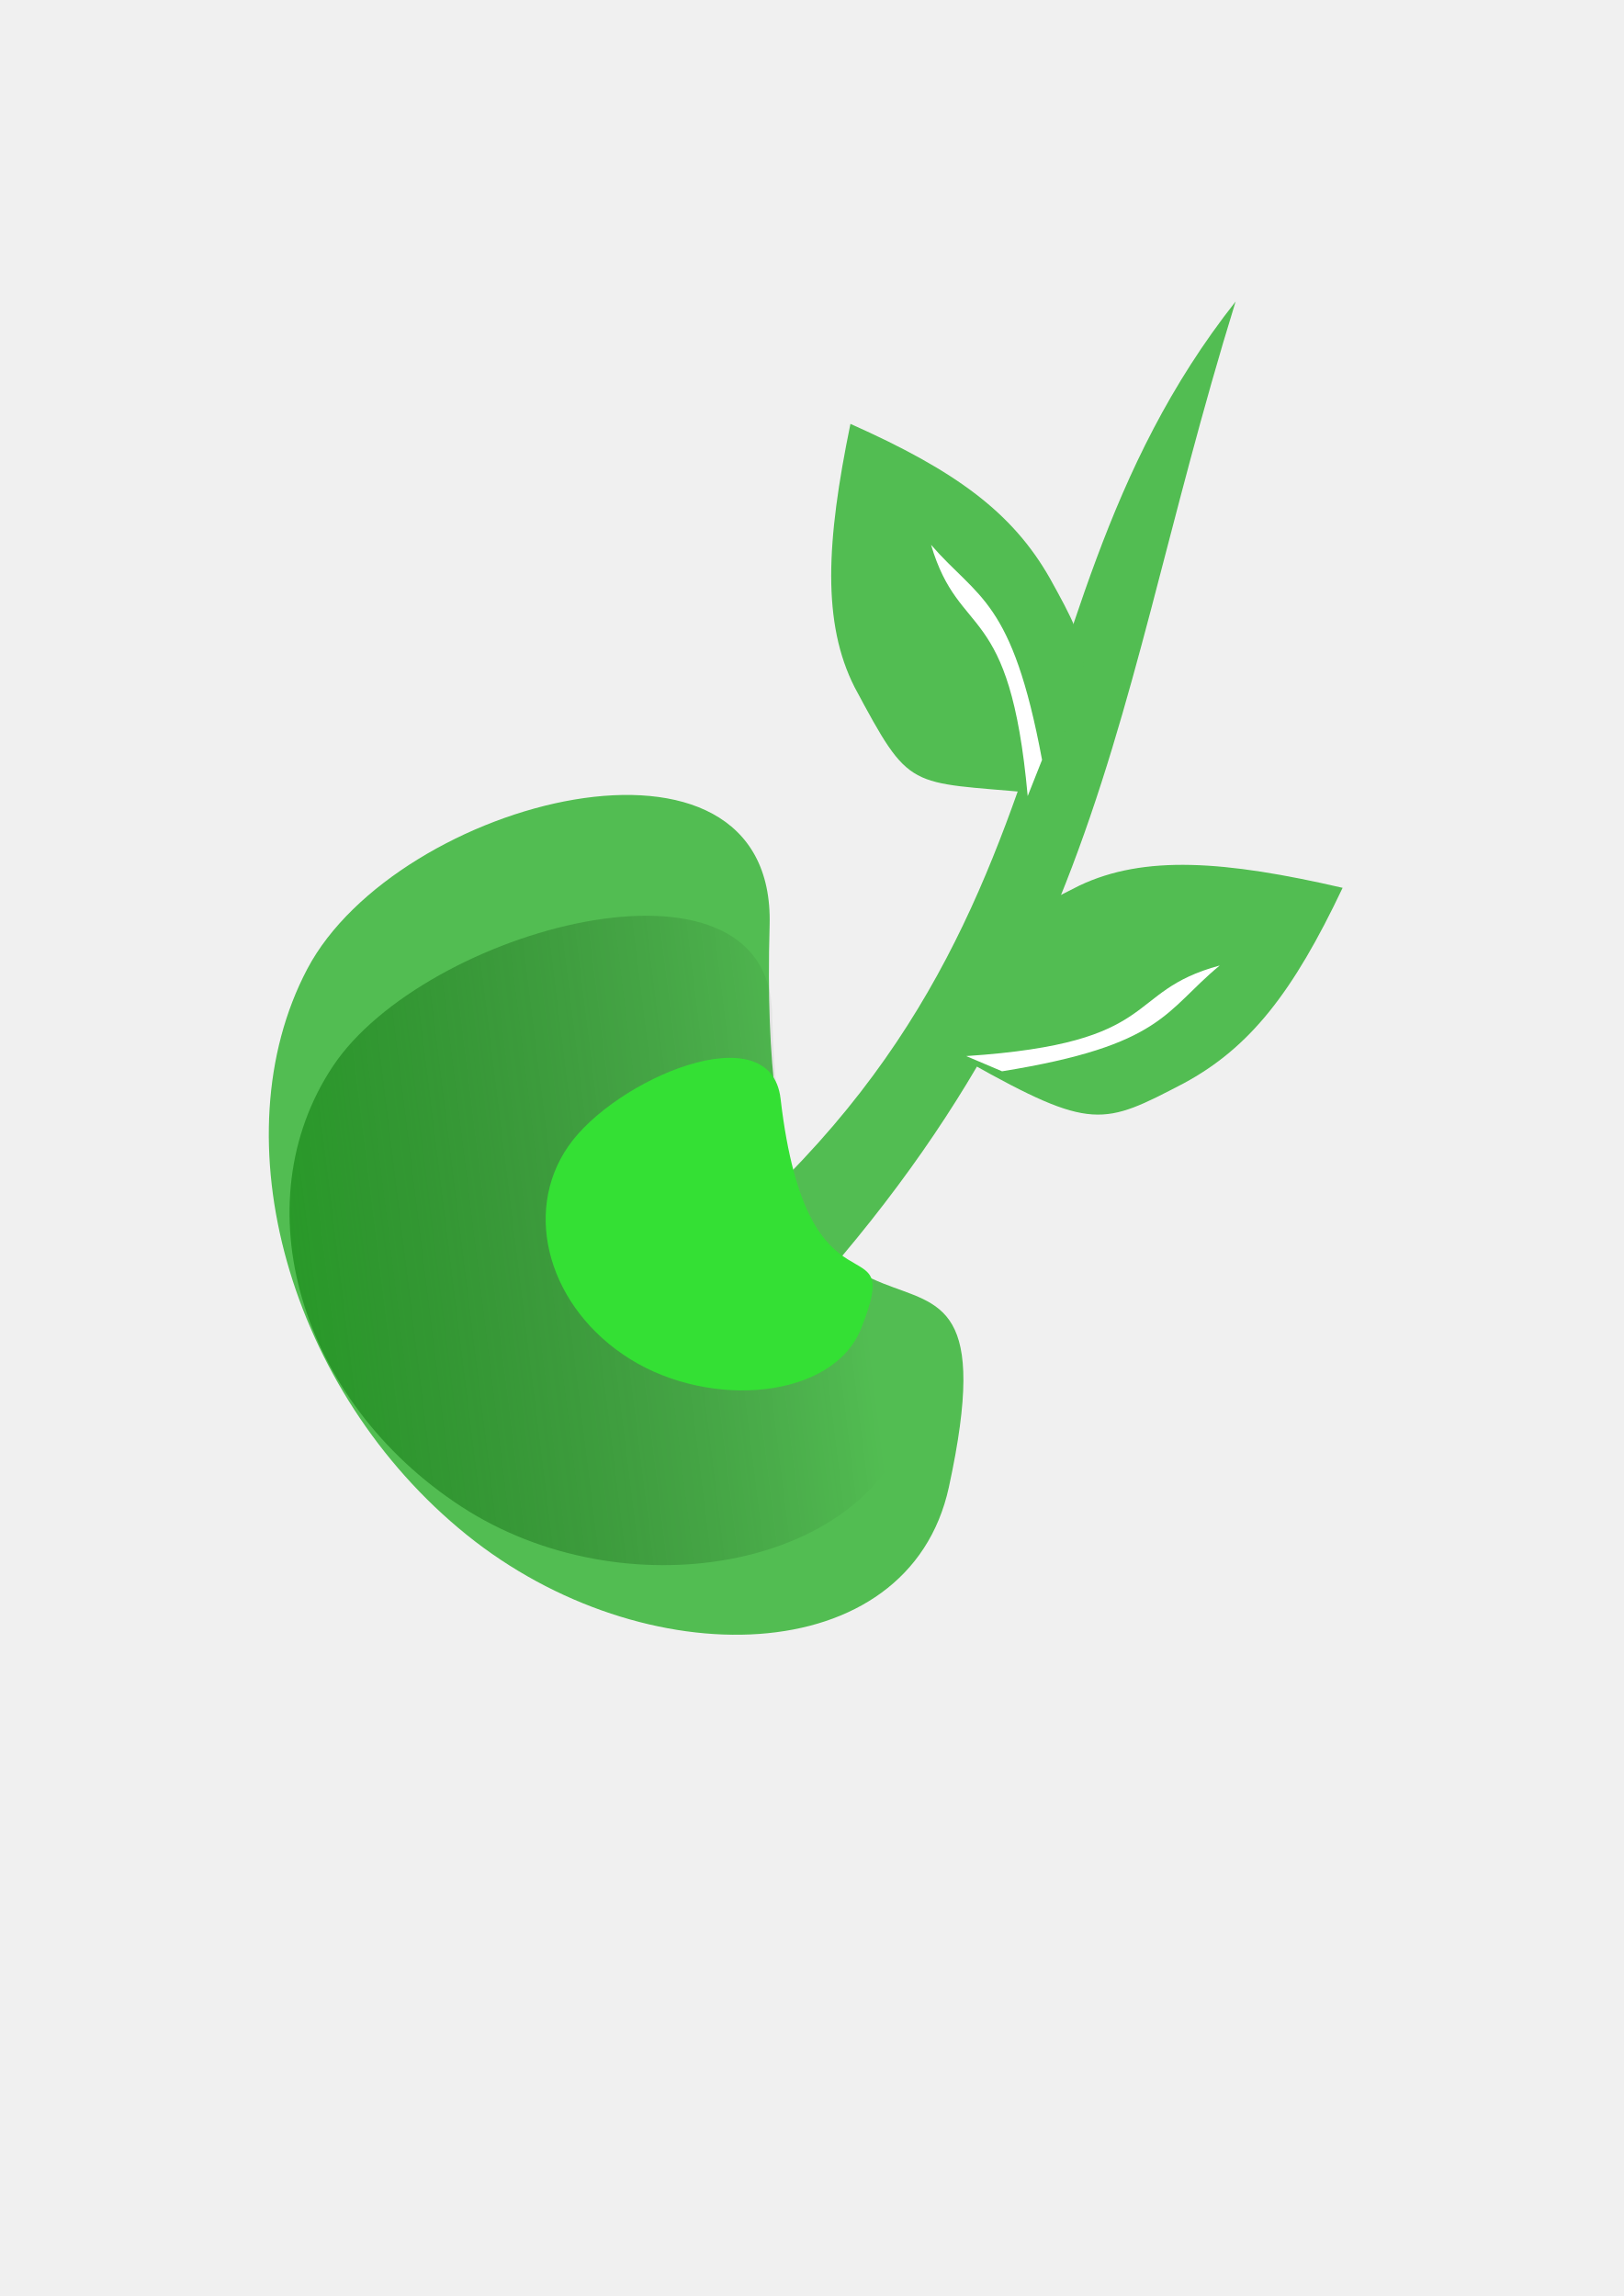
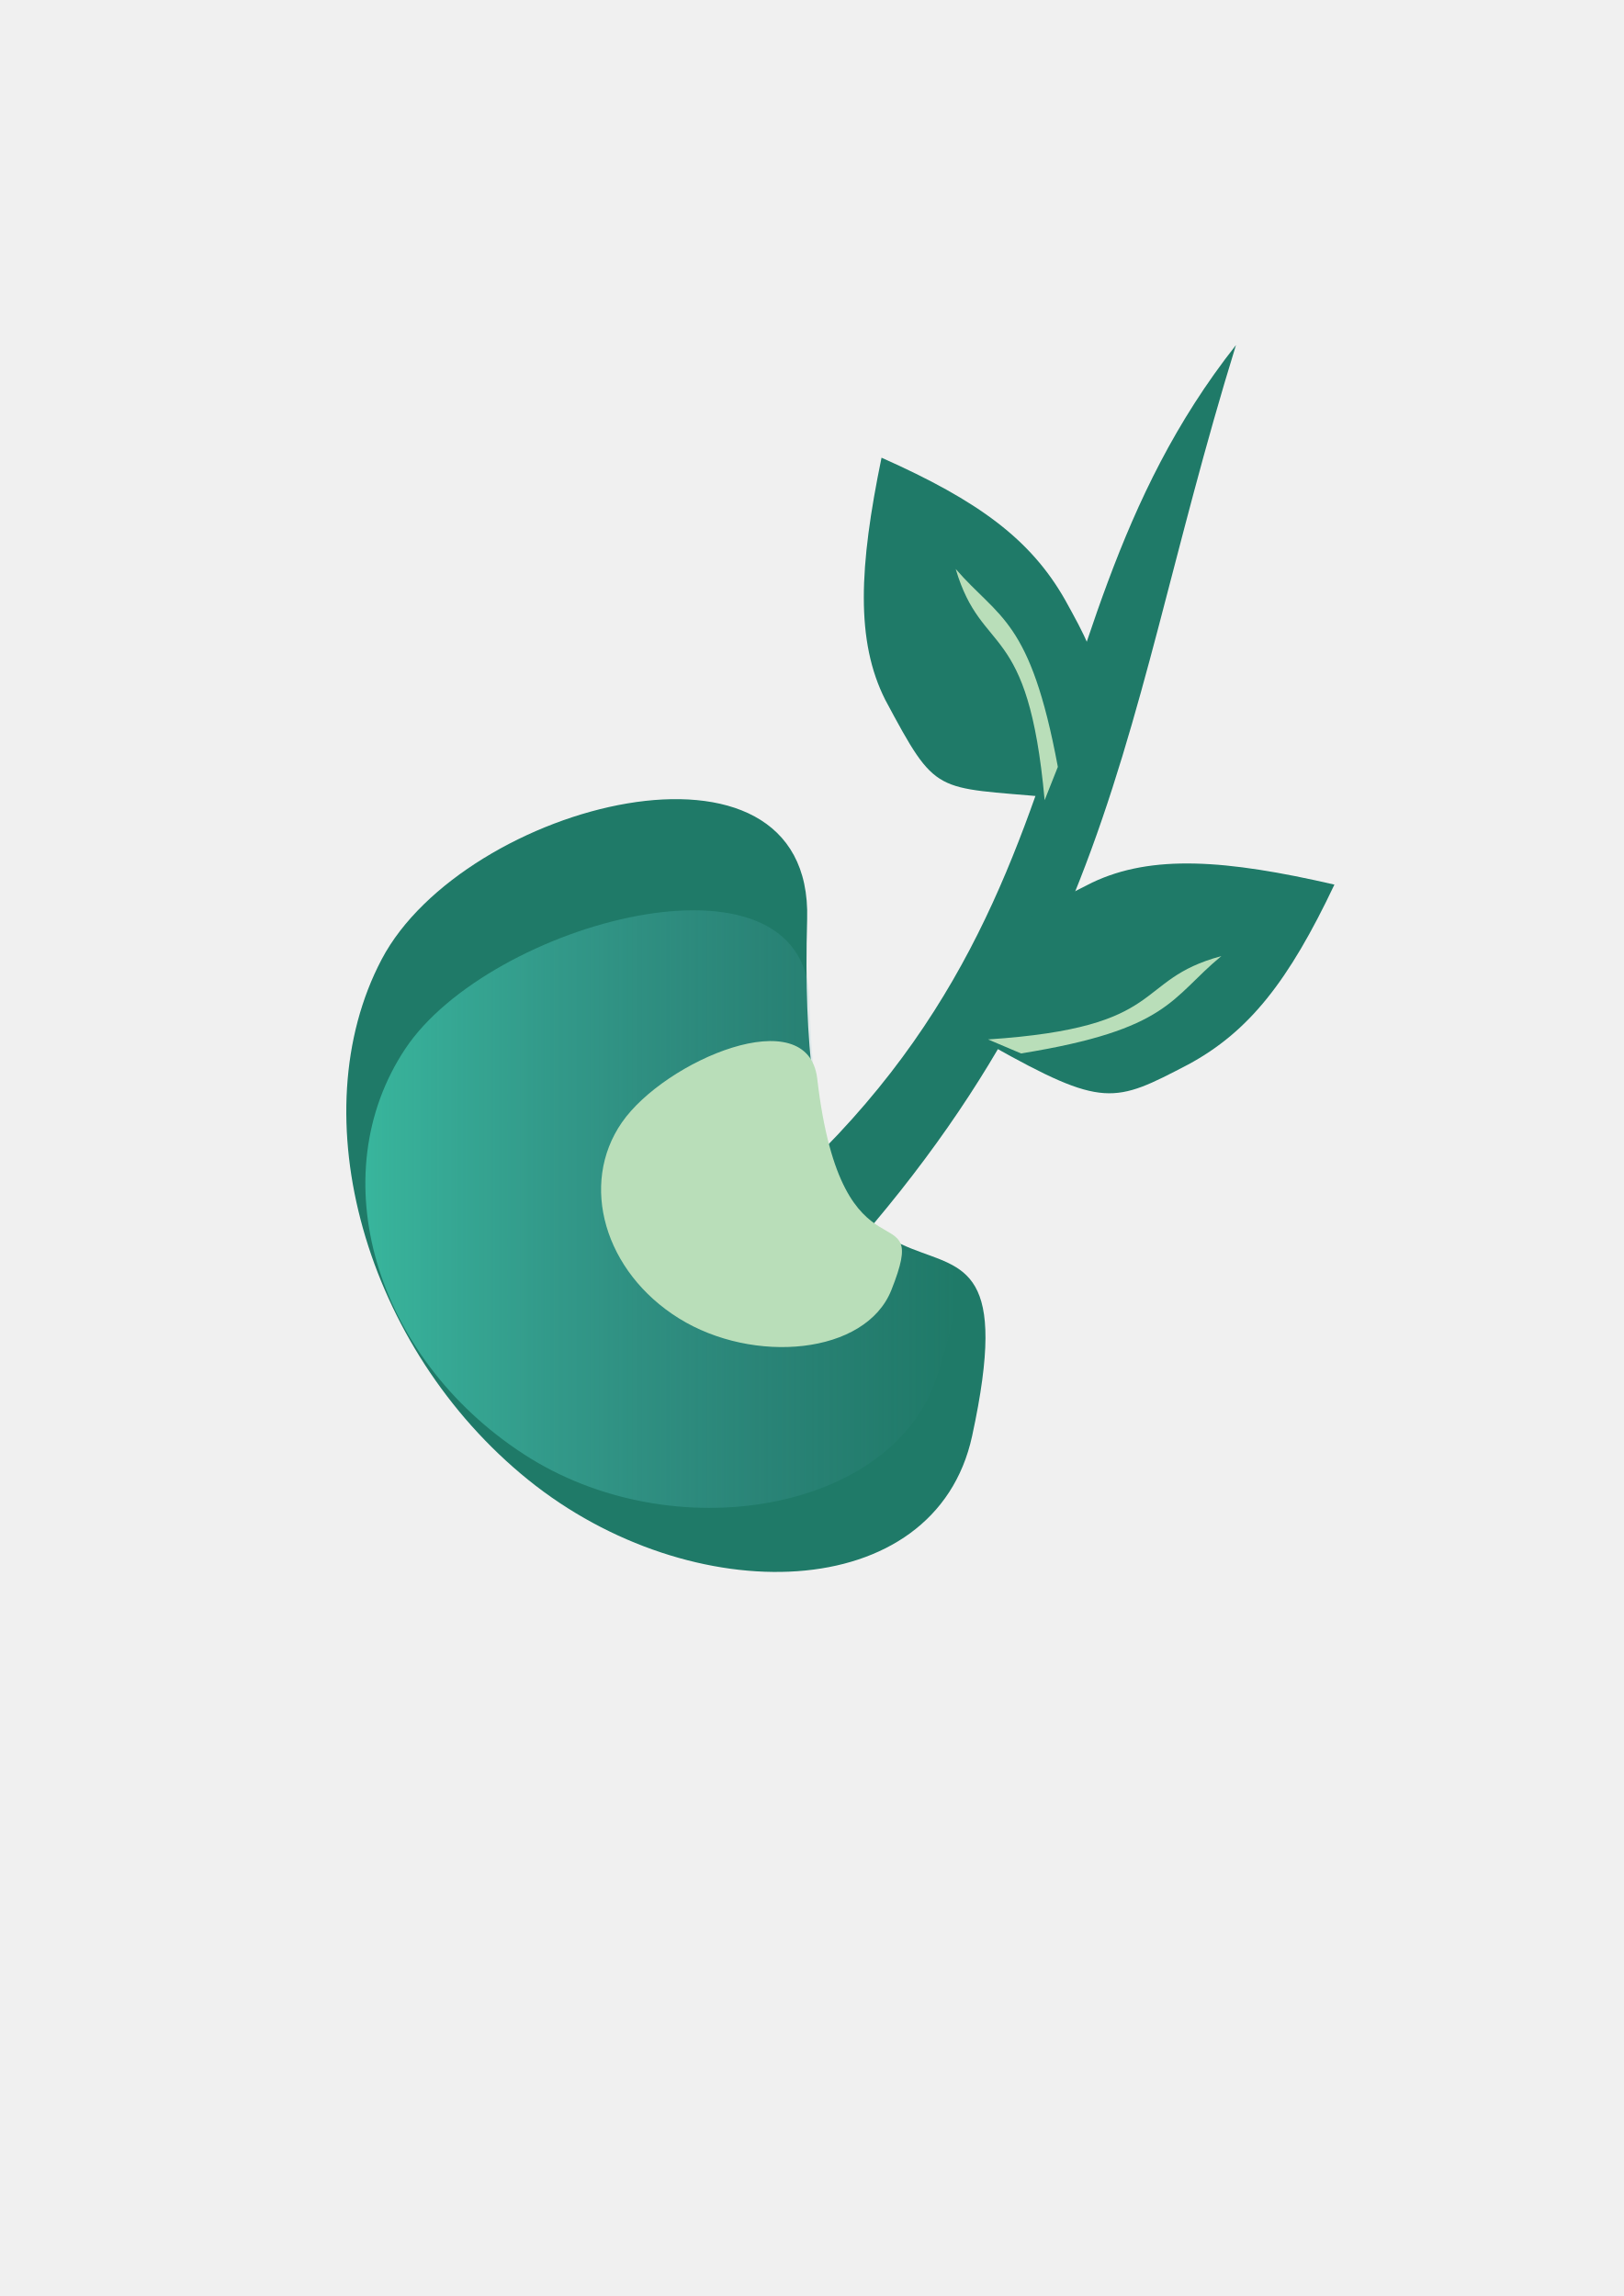
<svg xmlns="http://www.w3.org/2000/svg" xmlns:xlink="http://www.w3.org/1999/xlink" width="210mm" height="297mm" id="svg2" version="1.1">
  <defs id="defs4">
    <linearGradient id="linearGradient3933">
      <stop style="stop-color:#007500;stop-opacity:0.498;" offset="0" id="stop3937" />
      <stop id="stop3939" offset="1" style="stop-color:#000000;stop-opacity:0;" />
    </linearGradient>
    <linearGradient id="linearGradient3919">
      <stop style="stop-color:#ffffff;stop-opacity:1;" offset="0" id="stop3921" />
      <stop id="stop3931" offset="0.5" style="stop-color:#008000;stop-opacity:0.498;" />
      <stop style="stop-color:#008000;stop-opacity:0;" offset="1" id="stop3923" />
    </linearGradient>
    <linearGradient xlink:href="#linearGradient3933" id="linearGradient5530" gradientUnits="userSpaceOnUse" gradientTransform="matrix(3.279031,0,0,3.387849,122.1513,-1899.389)" x1="-1347.282" y1="680.158" x2="-1186.148" y2="659.599" />
    <linearGradient xlink:href="#linearGradient3933" id="linearGradient5620" gradientUnits="userSpaceOnUse" gradientTransform="matrix(1.698132,0,0,1.754486,2429.387,-584.5096)" x1="-1347.282" y1="680.158" x2="-1186.148" y2="659.599" />
+     <linearGradient gradientTransform="matrix(3.76056,0,0,3.76056,31.81682,-1680.542)" xlink:href="#linearGradient3933-7" id="linearGradient3775" x1="39.032" y1="604.078" x2="115.824" y2="604.078" gradientUnits="userSpaceOnUse" />
+     <linearGradient id="linearGradient3933-7">
+       <stop style="stop-color:#51f1d1;stop-opacity:0.498;" offset="0" id="stop3937-3" />
+       <stop id="stop3939-1" offset="1" style="stop-color:#679dbc;stop-opacity:0;" />
+     </linearGradient>
  </defs>
  <g id="layer1">
-     <path id="path5588" d="M 272.488,663.133 C 543.644,493.698 475.177,310.827 603.997,147.406 537.047,364.005 542.466,503.774 324.938,703.951 z" style="fill:#52bd52;fill-opacity:1;stroke:none" />
-     <g style="stroke:none" transform="matrix(0.5125896,0.07380882,-0.07380882,0.5125896,1256.051,225.4431)" id="g5590">
-       <path id="path5592" d="m -1088.873,563.772 c -32.234,104.41 -65.106,161.834 -122.187,204.087 -69.409,49.915 -79.171,57.163 -203.193,9.216 -3.237,-120.286 -13.329,-115.306 79.122,-179.959 56.41,-37.509 132.444,-42.925 246.257,-33.344 z" style="color:#000000;fill:#52bd52;fill-opacity:1;fill-rule:nonzero;stroke:none;stroke-width:10;marker:none;visibility:visible;display:inline;overflow:visible;enable-background:accumulate" />
-       <path id="path5594" d="m -1417.886,771.624 c 183.782,-39.013 137.377,-81.119 224.687,-118.747 -45.376,49.872 -41.704,82.054 -189.138,128.145 z" style="fill:#ffffff;fill-opacity:1;stroke:none" />
+     <g id="g3793">
+       <path style="fill:#1f7a68;fill-opacity:1;stroke:none" d="M 299.111,643.283 C 548.63,487.367 485.626,319.089 604.166,168.708 542.559,368.024 547.545,496.64 347.376,680.844 z" id="path5588-9" />
+       <path id="path5592-5" d="m 652.291,432.487 c -22.296,47.06 -41.701,71.913 -71.495,87.966 -36.13,18.83 -41.227,21.586 -96.47,-9.454 6.643,-56.957 1.544,-55.294 49.544,-79.51 29.156,-13.861 65.388,-11.252 118.421,0.997 z" style="color:#000000;fill:#1f7a68;fill-opacity:1;fill-rule:nonzero;stroke:none;stroke-width:10;marker:none;visibility:visible;display:inline;overflow:visible;enable-background:accumulate" />
+       <path id="path5594-6" d="m 482.982,508.182 c 89.337,-5.92 70.308,-28.932 114.047,-40.751 -24.791,20.442 -25.244,35.871 -97.917,47.598 z" style="fill:#b9deb9;fill-opacity:1;stroke:none" />
+       <path style="color:#000000;fill:#1f7a68;fill-opacity:1;fill-rule:nonzero;stroke:none;stroke-width:10;marker:none;visibility:visible;display:inline;overflow:visible;enable-background:accumulate" d="m 430.909,223.767 c 47.581,21.162 72.892,39.966 89.654,69.367 19.69,35.668 22.567,40.697 -7.139,96.668 -57.1,-5.276 -55.315,-0.219 -80.675,-47.624 -14.556,-28.815 -12.816,-65.099 -1.84,-118.411 z" id="path5598-6" />
+       <path style="fill:#b9deb9;fill-opacity:1;stroke:none" d="m 510.639,391.213 c -8.059,-89.17 -30.609,-69.595 -43.472,-113.038 21.031,24.294 36.466,24.377 49.931,96.749 z" id="path5600-6" />
+       <path style="fill:#1f7a68;fill-opacity:1;fill-rule:evenodd;stroke:none" d="m 394.552,449.406 c -7.363,258.056 116.5,87.198 80.646,252.645 -18.059,83.333 -137.294,85.808 -216.992,21.452 C 178.507,659.147 146.441,545.201 186.584,468.997 226.727,392.794 397.431,348.501 394.552,449.406 z" id="path5602-5" />
+       <path id="path5604-6" d="m 395.702,488.911 c 5.025,204.731 101.539,60.804 62.332,183.943 C 436.931,739.134 328.776,758.418 255.859,710.845 182.942,663.273 157.065,574.615 198.061,512.822 239.056,451.03 393.743,409.13 395.702,488.911 z" style="fill:url(#linearGradient3775);fill-opacity:1;fill-rule:evenodd;stroke:none" />
+       <path style="fill:#b9deb9;fill-opacity:1;fill-rule:evenodd;stroke:none" d="m 399.481,527.37 c 12.265,105.573 56.348,52.742 36.237,103.344 -12.579,31.652 -67.466,36.473 -103.84,13.842 -36.373,-22.631 -48.856,-65.521 -27.88,-95.797 20.975,-30.276 90.986,-60.1 95.483,-21.389 z" id="path5606-4" />
    </g>
-     <g style="stroke:none" id="g5596" transform="matrix(0.06150384,-0.5142111,0.5142111,0.06150384,192.7867,-387.3461)">
-       <path style="color:#000000;fill:#52bd52;fill-opacity:1;fill-rule:nonzero;stroke:none;stroke-width:10;marker:none;visibility:visible;display:inline;overflow:visible;enable-background:accumulate" d="m -1088.873,563.772 c -32.234,104.41 -65.106,161.834 -122.187,204.087 -69.409,49.915 -79.171,57.163 -203.193,9.216 -3.237,-120.286 -13.329,-115.306 79.122,-179.959 56.41,-37.509 132.444,-42.925 246.257,-33.344 z" id="path5598" />
-       <path style="fill:#ffffff;fill-opacity:1;stroke:none" d="m -1417.886,771.624 c 183.782,-39.013 137.377,-81.119 224.687,-118.747 -45.376,49.872 -41.704,82.054 -189.138,128.145 z" id="path5600" />
-     </g>
-     <path id="path5602" d="m 376.206,452.444 c -8.002,280.433 126.602,94.76 87.639,274.553 -19.625,90.559 -149.199,93.249 -235.809,23.312 C 141.427,680.373 106.58,556.546 150.204,473.734 193.827,390.923 379.335,342.789 376.206,452.444 z" style="fill:#52bd52;fill-opacity:1;fill-rule:evenodd;stroke:none" />
-     <path style="fill:url(#linearGradient5620);fill-opacity:1;fill-rule:evenodd;stroke:none" d="m 377.455,495.375 c 5.461,222.485 110.344,66.076 67.738,199.894 -22.933,72.027 -140.467,92.984 -219.707,41.286 C 146.246,684.856 118.125,588.51 162.676,521.36 207.226,454.209 375.327,408.676 377.455,495.375 z" id="path5604" />
-     <path id="path5606" d="m 381.562,537.169 c 13.329,114.727 61.234,57.315 39.379,112.306 -13.67,34.397 -73.316,39.636 -112.844,15.042 -39.528,-24.594 -53.093,-71.203 -30.298,-104.104 22.794,-32.901 98.876,-65.311 103.763,-23.244 z" style="fill:#34e034;fill-opacity:1;fill-rule:evenodd;stroke:none" />
  </g>
</svg>
